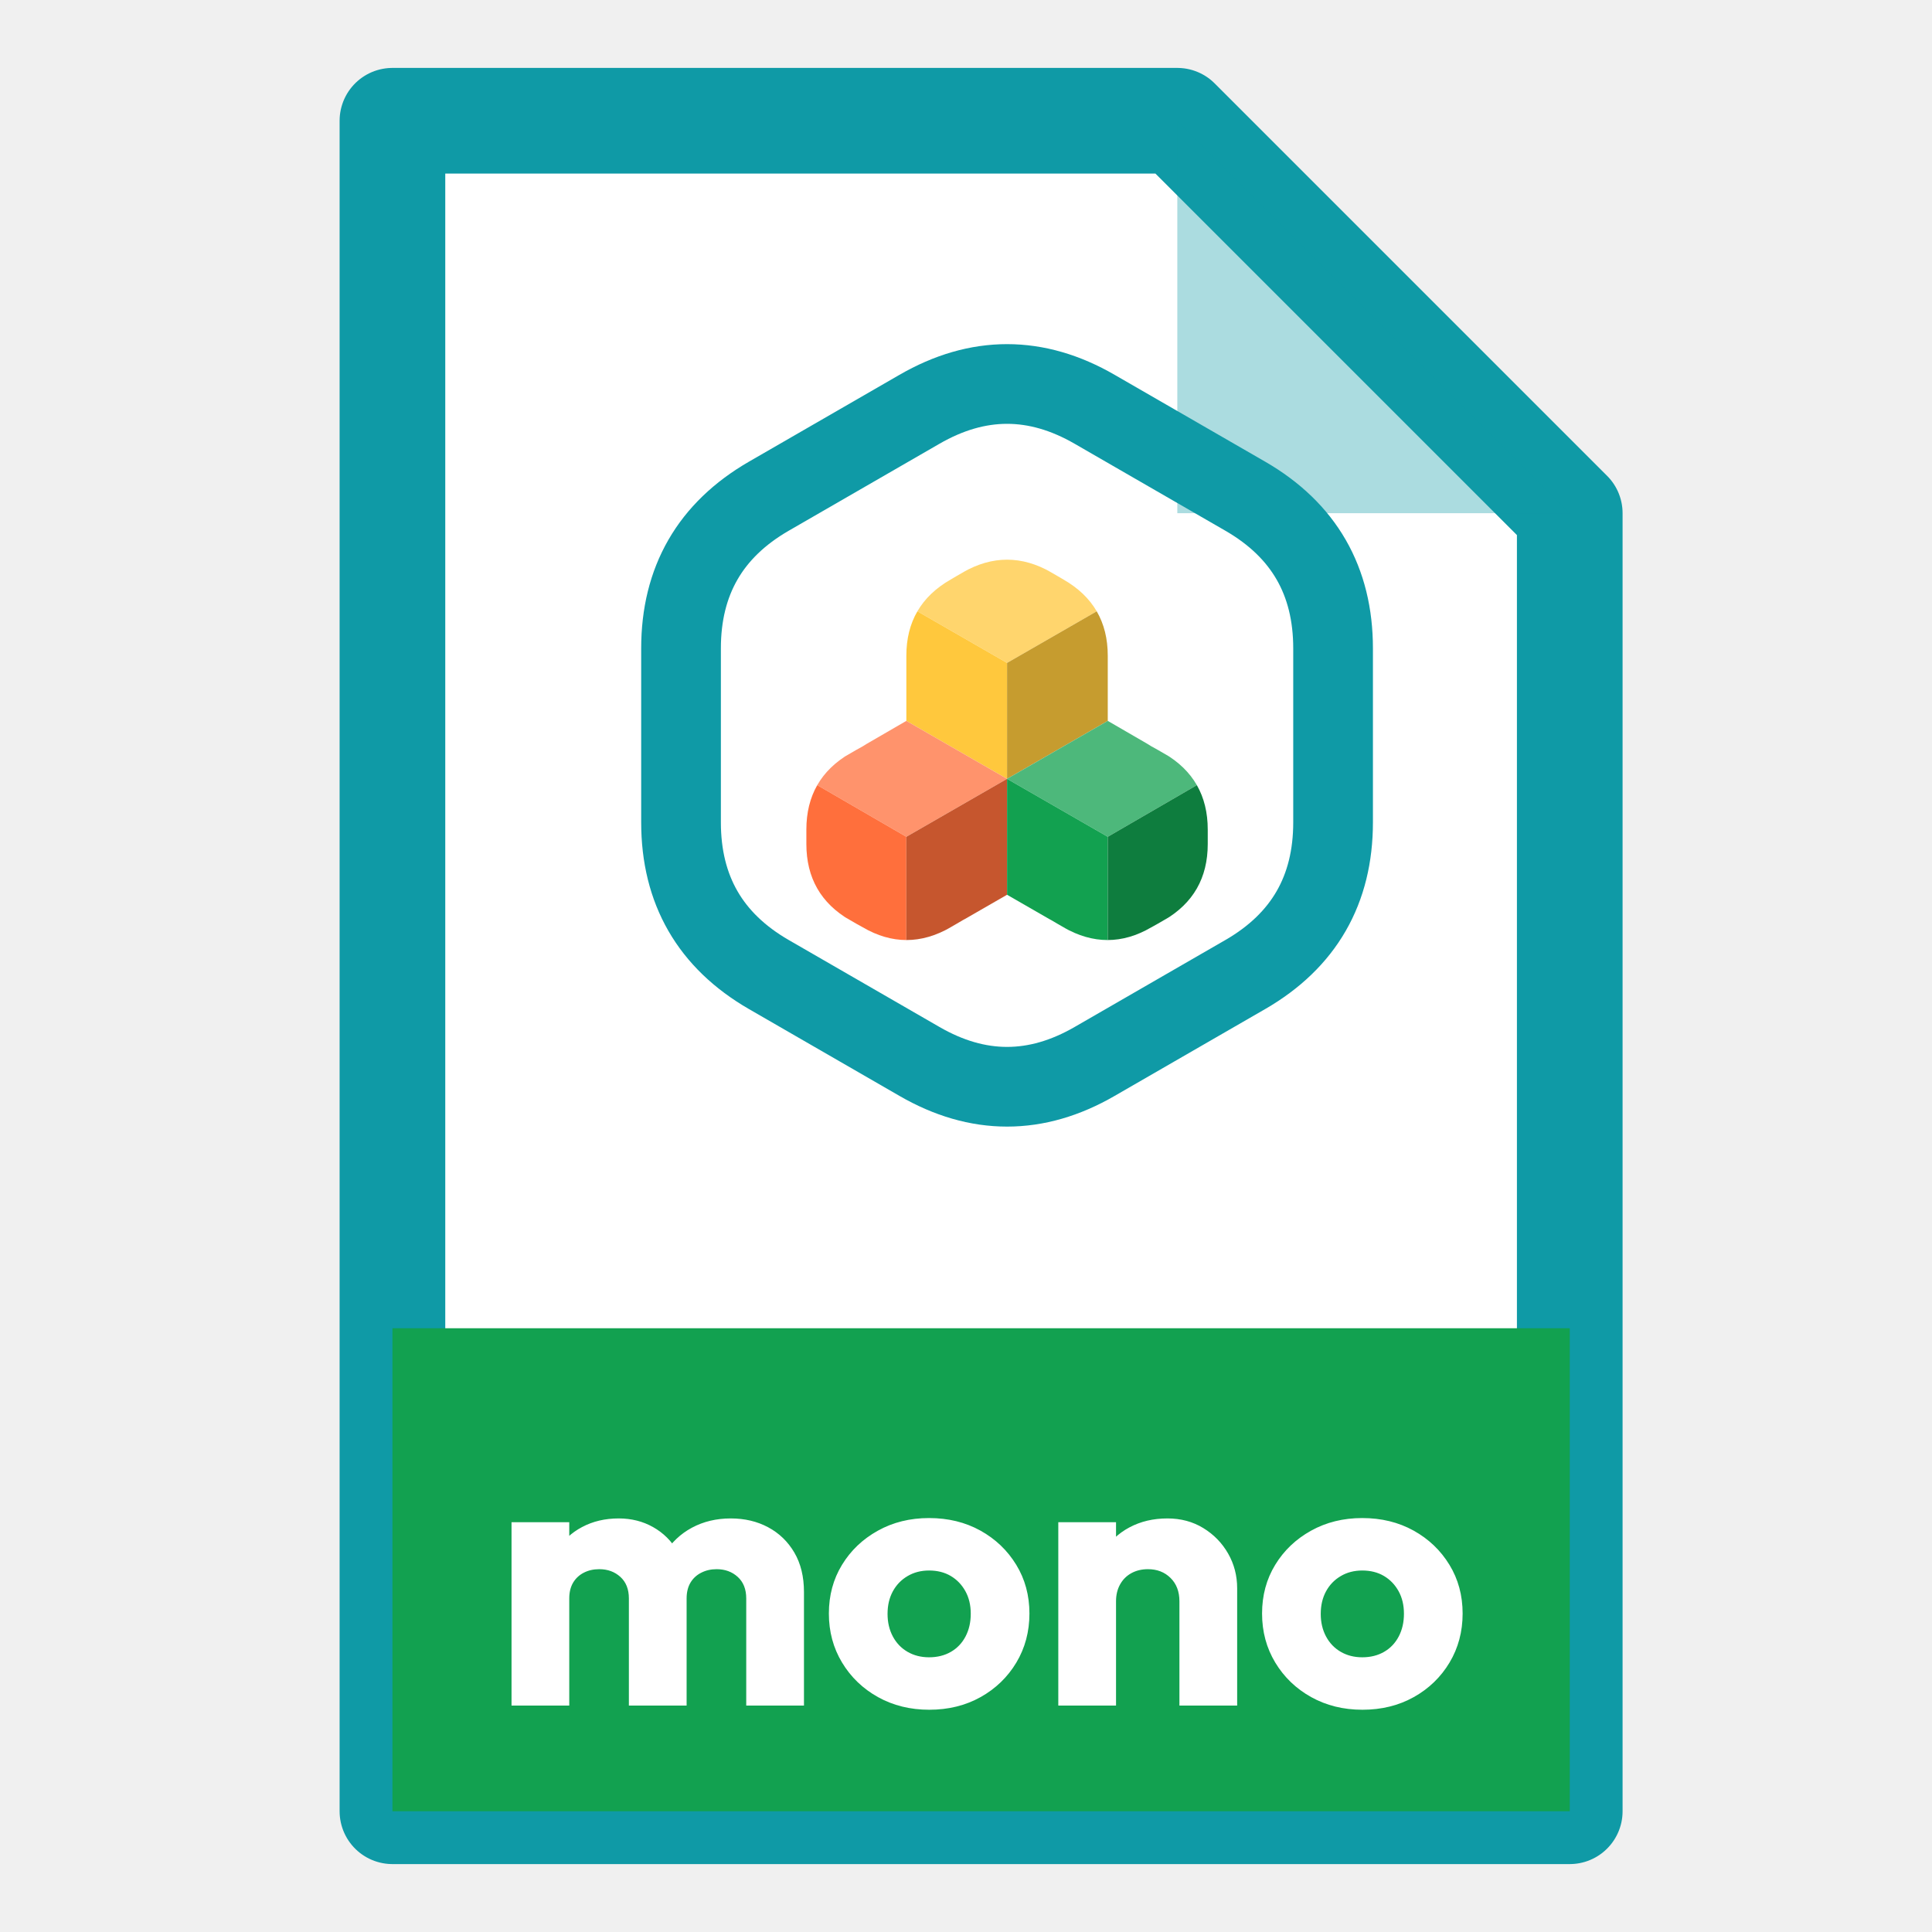
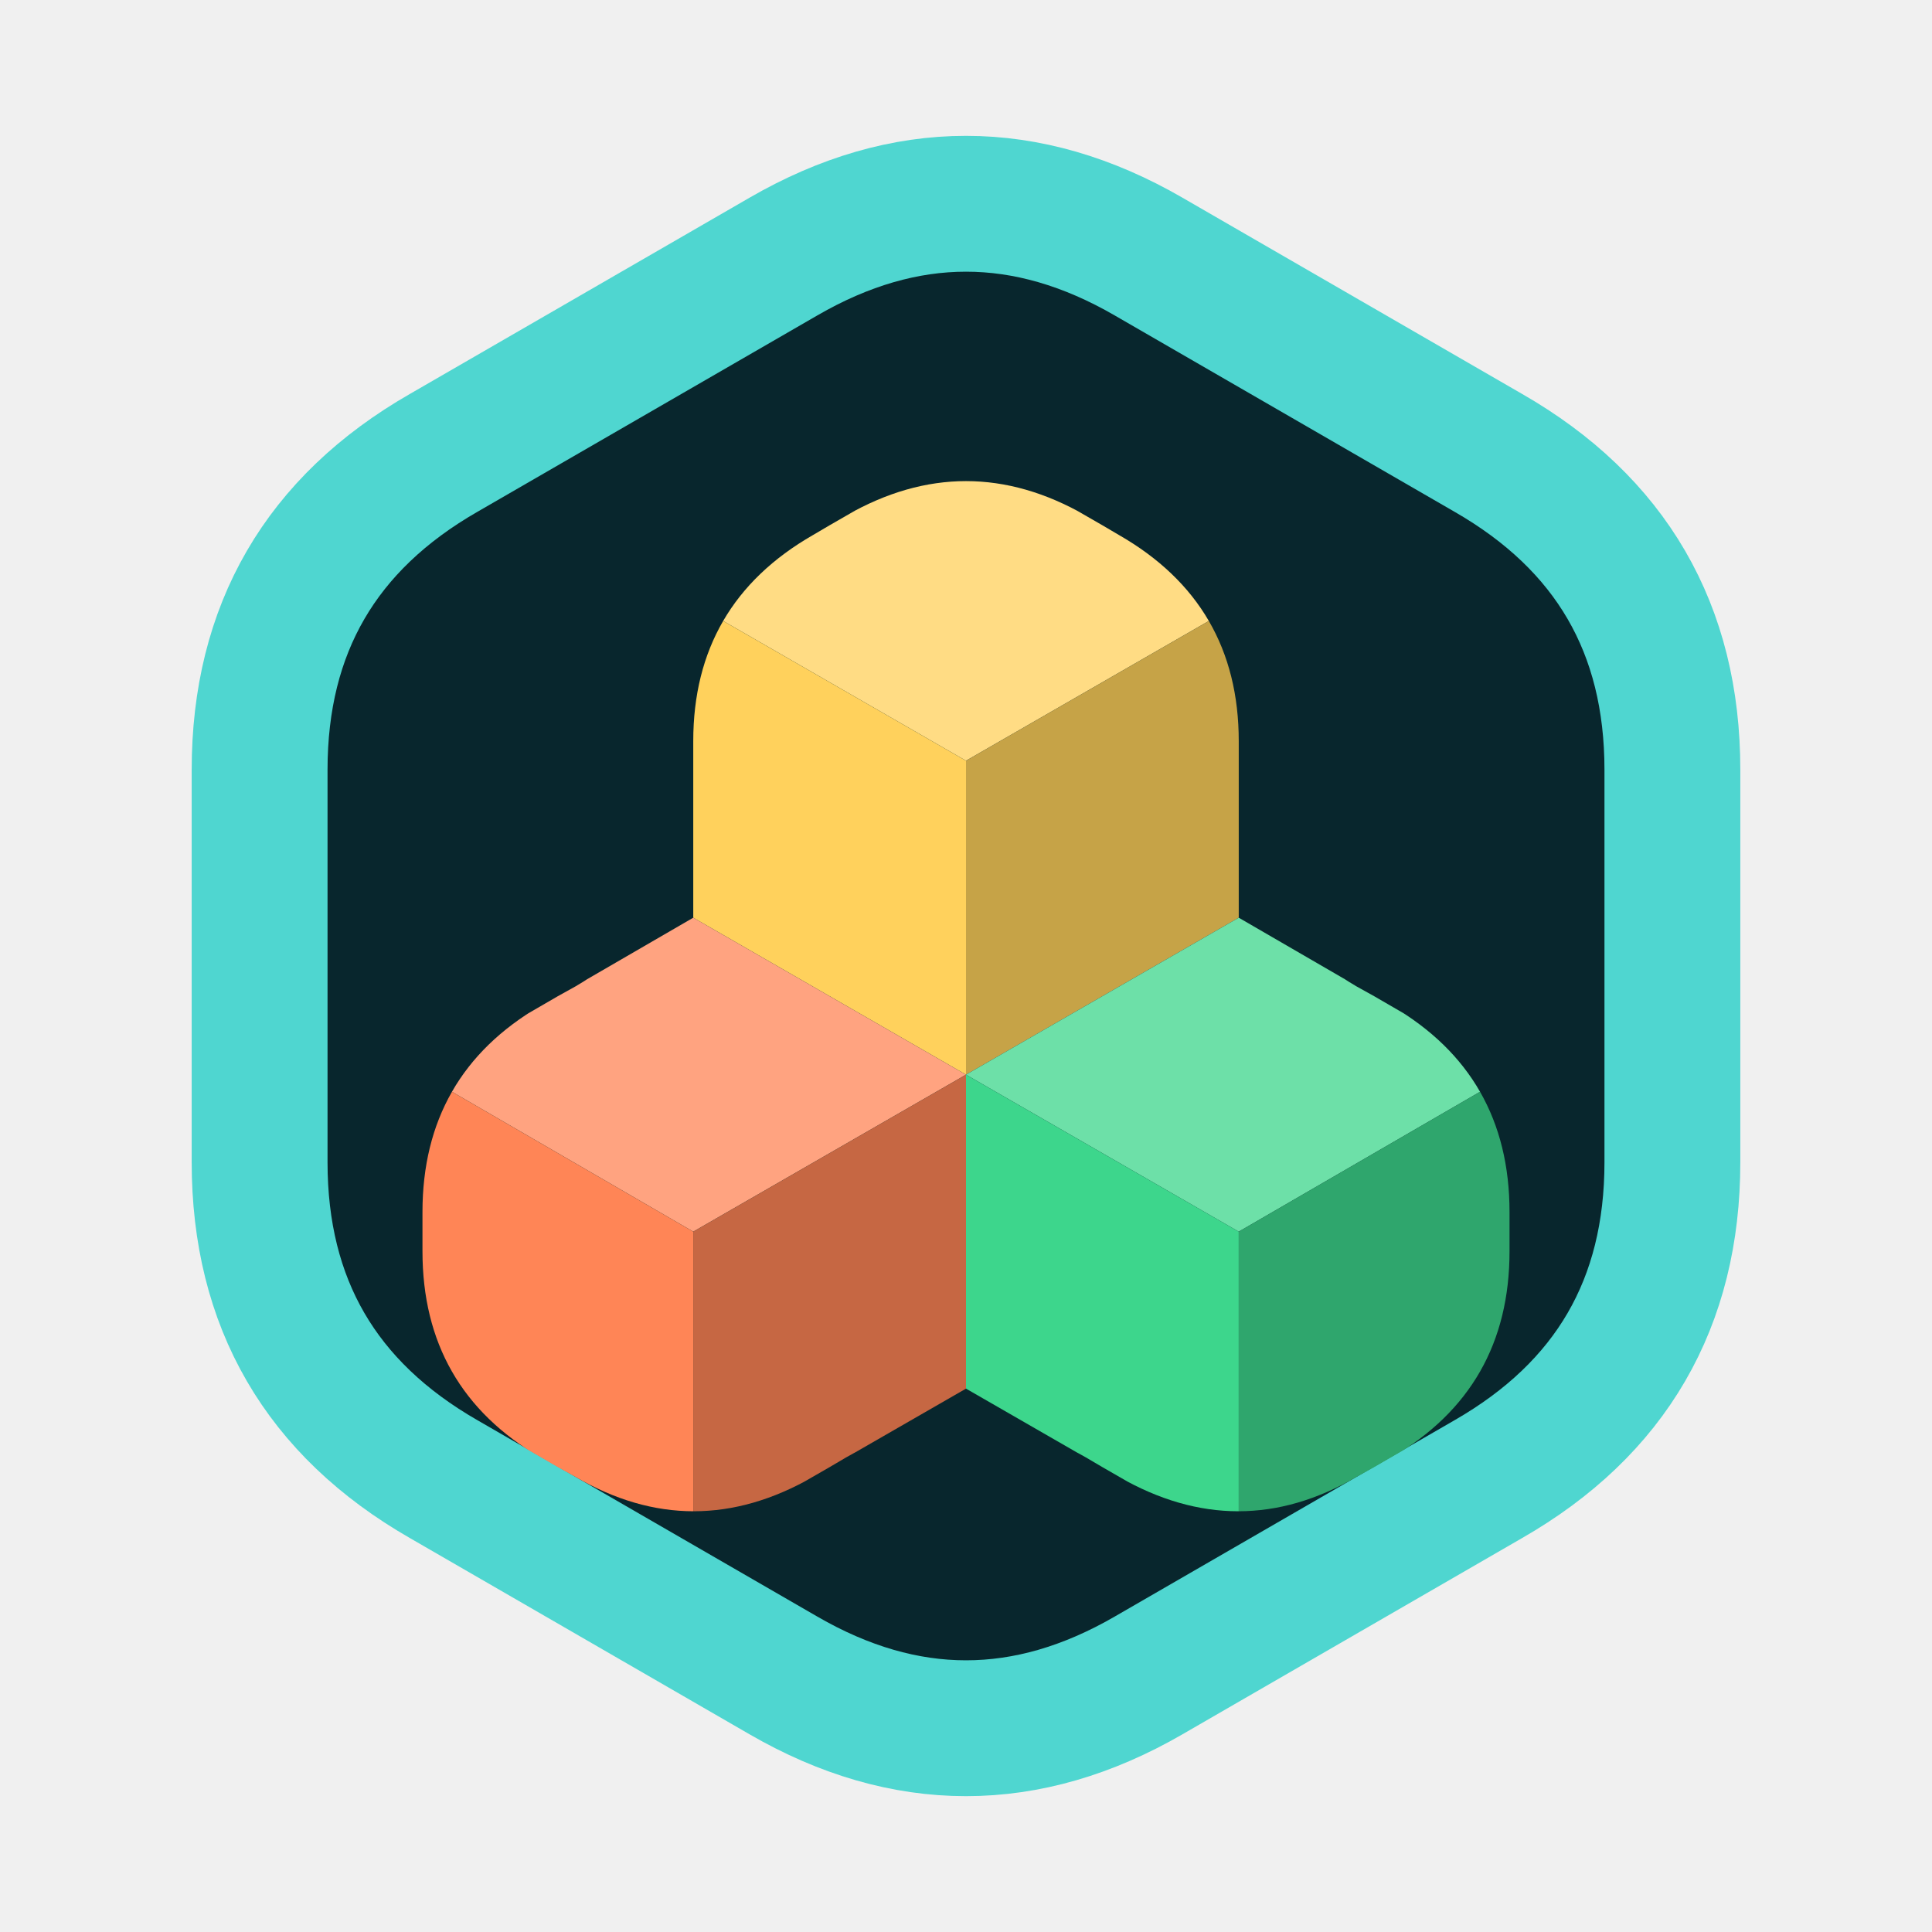
<svg xmlns="http://www.w3.org/2000/svg" viewBox="0 0 128 128">
-   <path d="M26 8h52l26 26v86H26z" fill="#FFFFFF" stroke="#0F9AA6" stroke-width="7" stroke-linejoin="round" />
-   <path d="M78 8v26h26" fill="#0F9AA6" opacity="0.35" />
-   <g transform="translate(36 18) scale(0.48)">
-     <path d="M51.9 19.0Q64.0 12.0 76.1 19.0L96.9 31.0Q109.0 38.0 109.0 52.0L109.0 76.0Q109.0 90.0 96.9 97.0L76.1 109.0Q64.0 116.0 51.9 109.0L31.1 97.0Q19.0 90.0 19.0 76.0L19.0 52.0Q19.0 38.0 31.1 31.0Z" fill="none" stroke="#0F9AA6" stroke-width="11" stroke-linejoin="round" />
-     <clipPath id="islet-trio-22">
+   <path d="M51.9 17.0Q64.0 10.0 76.1 17.0L98.6 30.0Q110.8 37.0 110.8 51.0L110.8 77.0Q110.8 91.0 98.6 98.0L76.1 111.0Q64.0 118.0 51.9 111.0L29.4 98.0Q17.2 91.0 17.2 77.0L17.2 51.0Q17.2 37.0 29.4 30.0Z" fill="#08262D" stroke="#4FD6D0" stroke-width="9" stroke-linejoin="round" />
+   <g transform="translate(64 66) scale(1.3) translate(-64 -66)">
+     <clipPath id="islet-trio-20">
      <path d="M57.9 41.5Q64.0 38.0 70.1 41.5L71.8 42.5Q77.9 46.0 77.9 53.0L77.9 55.0Q77.9 62.0 83.9 65.5L85.7 66.5Q91.7 70.0 91.7 77.0L91.7 79.0Q91.7 86.0 85.7 89.5L83.9 90.5Q77.9 94.0 71.8 90.5L70.1 89.5Q64.0 86.0 57.9 89.5L56.2 90.5Q50.1 94.0 44.1 90.5L42.3 89.5Q36.3 86.0 36.3 79.0L36.3 77.0Q36.3 70.0 42.3 66.5L44.1 65.5Q50.1 62.0 50.1 55.0L50.1 53.0Q50.1 46.0 56.2 42.5Z" />
    </clipPath>
-     <g clip-path="url(#islet-trio-22)">
-       <polygon points="64.0,38.0 77.9,46.0 64.0,54.0 50.1,46.0" fill="#FFD56D" />
-       <polygon points="50.1,46.0 64.0,54.0 64.0,70.0 50.1,62.0" fill="#FFC83D" />
-       <polygon points="64.0,54.0 77.9,46.0 77.9,62.0 64.0,70.0" fill="#C69C2F" />
-       <polygon points="50.1,62.0 64.0,70.0 50.1,78.0 36.3,70.0" fill="#FF936C" />
-       <polygon points="36.3,70.0 50.1,78.0 50.1,94.0 36.3,86.0" fill="#FF6F3C" />
-       <polygon points="50.1,78.0 64.0,70.0 64.0,86.0 50.1,94.0" fill="#C6562E" />
-       <polygon points="77.9,62.0 91.7,70.0 77.9,78.0 64.0,70.0" fill="#4DB87B" />
-       <polygon points="64.0,70.0 77.9,78.0 77.9,94.0 64.0,86.0" fill="#12A150" />
-       <polygon points="77.9,78.0 91.7,70.0 91.7,86.0 77.9,94.0" fill="#0E7D3E" />
+     <g clip-path="url(#islet-trio-20)">
+       <polygon points="64.0,38.0 77.9,46.0 64.0,54.0 50.1,46.0" fill="#FFDC84" />
+       <polygon points="50.1,46.0 64.0,54.0 64.0,70.0 50.1,62.0" fill="#FFD15C" />
+       <polygon points="64.0,54.0 77.9,46.0 77.9,62.0 64.0,70.0" fill="#C6A347" />
+       <polygon points="50.1,62.0 64.0,70.0 50.1,78.0 36.3,70.0" fill="#FFA380" />
+       <polygon points="36.3,70.0 50.1,78.0 50.1,94.0 36.3,86.0" fill="#FF8556" />
+       <polygon points="50.1,78.0 64.0,70.0 64.0,86.0 50.1,94.0" fill="#C66743" />
+       <polygon points="77.9,62.0 91.7,70.0 77.9,78.0 64.0,70.0" fill="#6DE0A8" />
+       <polygon points="64.0,70.0 77.9,78.0 77.9,94.0 64.0,86.0" fill="#3DD68C" />
+       <polygon points="77.9,78.0 91.7,70.0 91.7,86.0 77.9,94.0" fill="#2FA66D" />
    </g>
  </g>
-   <rect x="26" y="88" width="78" height="32" fill="#12A150" />
-   <path transform="translate(32.54 113.00) scale(0.025)" fill="#FFFFFF" d="M54 0V-486H207V0ZM365 0V-284Q365 -320.5 342.5 -341Q320 -361.5 286.5 -361.5Q263.5 -361.5 245.5 -352.2Q227.5 -343 217.2 -325.8Q207 -308.5 207 -284L147.5 -310Q147.5 -367.5 172.8 -409Q198 -450.5 241 -473.2Q284 -496 338 -496Q388.5 -496 429.2 -473Q470 -450 494 -408.8Q518 -367.5 518 -310.5V0ZM676 0V-284Q676 -320.5 653.5 -341Q631 -361.5 597.5 -361.5Q575 -361.5 556.8 -352.2Q538.5 -343 528.2 -325.8Q518 -308.5 518 -284L429.5 -295.5Q432 -357.5 459.2 -402.2Q486.5 -447 532.2 -471.5Q578 -496 635 -496Q690.5 -496 734.2 -472.5Q778 -449 803.5 -405.5Q829 -362 829 -301V0ZM1161 11Q1085.5 11 1025.2 -22.5Q965 -56 930 -114Q895 -172 895 -244Q895 -316 929.8 -373Q964.5 -430 1024.8 -463.5Q1085 -497 1160.5 -497Q1236.5 -497 1296.5 -463.8Q1356.5 -430.5 1391.5 -373.2Q1426.5 -316 1426.5 -244Q1426.5 -172 1391.8 -114Q1357 -56 1297 -22.5Q1237 11 1161 11ZM1160.5 -128Q1193.5 -128 1218.5 -142.5Q1243.5 -157 1257.2 -183.2Q1271 -209.5 1271 -243.5Q1271 -277.5 1256.8 -303.2Q1242.5 -329 1218 -343.5Q1193.5 -358 1160.5 -358Q1128.5 -358 1103.5 -343.2Q1078.5 -328.5 1064.5 -302.8Q1050.5 -277 1050.5 -243Q1050.5 -209.5 1064.5 -183.2Q1078.5 -157 1103.5 -142.5Q1128.5 -128 1160.5 -128ZM1824 0V-276.5Q1824 -315 1800.5 -338.2Q1777 -361.5 1740.6 -361.5Q1715.9 -361.5 1696.7 -351Q1677.5 -340.5 1666.8 -321.2Q1656 -302 1656 -276.5L1596.5 -305.5Q1596.5 -363 1621.8 -405.8Q1647 -448.5 1691.4 -472.2Q1735.9 -496 1792.2 -496Q1845.5 -496 1887.2 -470.5Q1929 -445 1953 -403Q1977 -361 1977 -311V0ZM1503 0V-486H1656V0ZM2309 11Q2233.5 11 2173.2 -22.5Q2113 -56 2078 -114Q2043 -172 2043 -244Q2043 -316 2077.8 -373Q2112.5 -430 2172.8 -463.5Q2233 -497 2308.5 -497Q2384.5 -497 2444.5 -463.8Q2504.5 -430.5 2539.5 -373.2Q2574.5 -316 2574.5 -244Q2574.5 -172 2539.8 -114Q2505 -56 2445 -22.5Q2385 11 2309 11ZM2308.5 -128Q2341.5 -128 2366.5 -142.5Q2391.5 -157 2405.2 -183.2Q2419 -209.5 2419 -243.5Q2419 -277.5 2404.8 -303.2Q2390.5 -329 2366 -343.5Q2341.5 -358 2308.5 -358Q2276.5 -358 2251.5 -343.2Q2226.5 -328.5 2212.5 -302.8Q2198.5 -277 2198.5 -243Q2198.5 -209.5 2212.5 -183.2Q2226.5 -157 2251.5 -142.5Q2276.5 -128 2308.5 -128Z" />
</svg>
